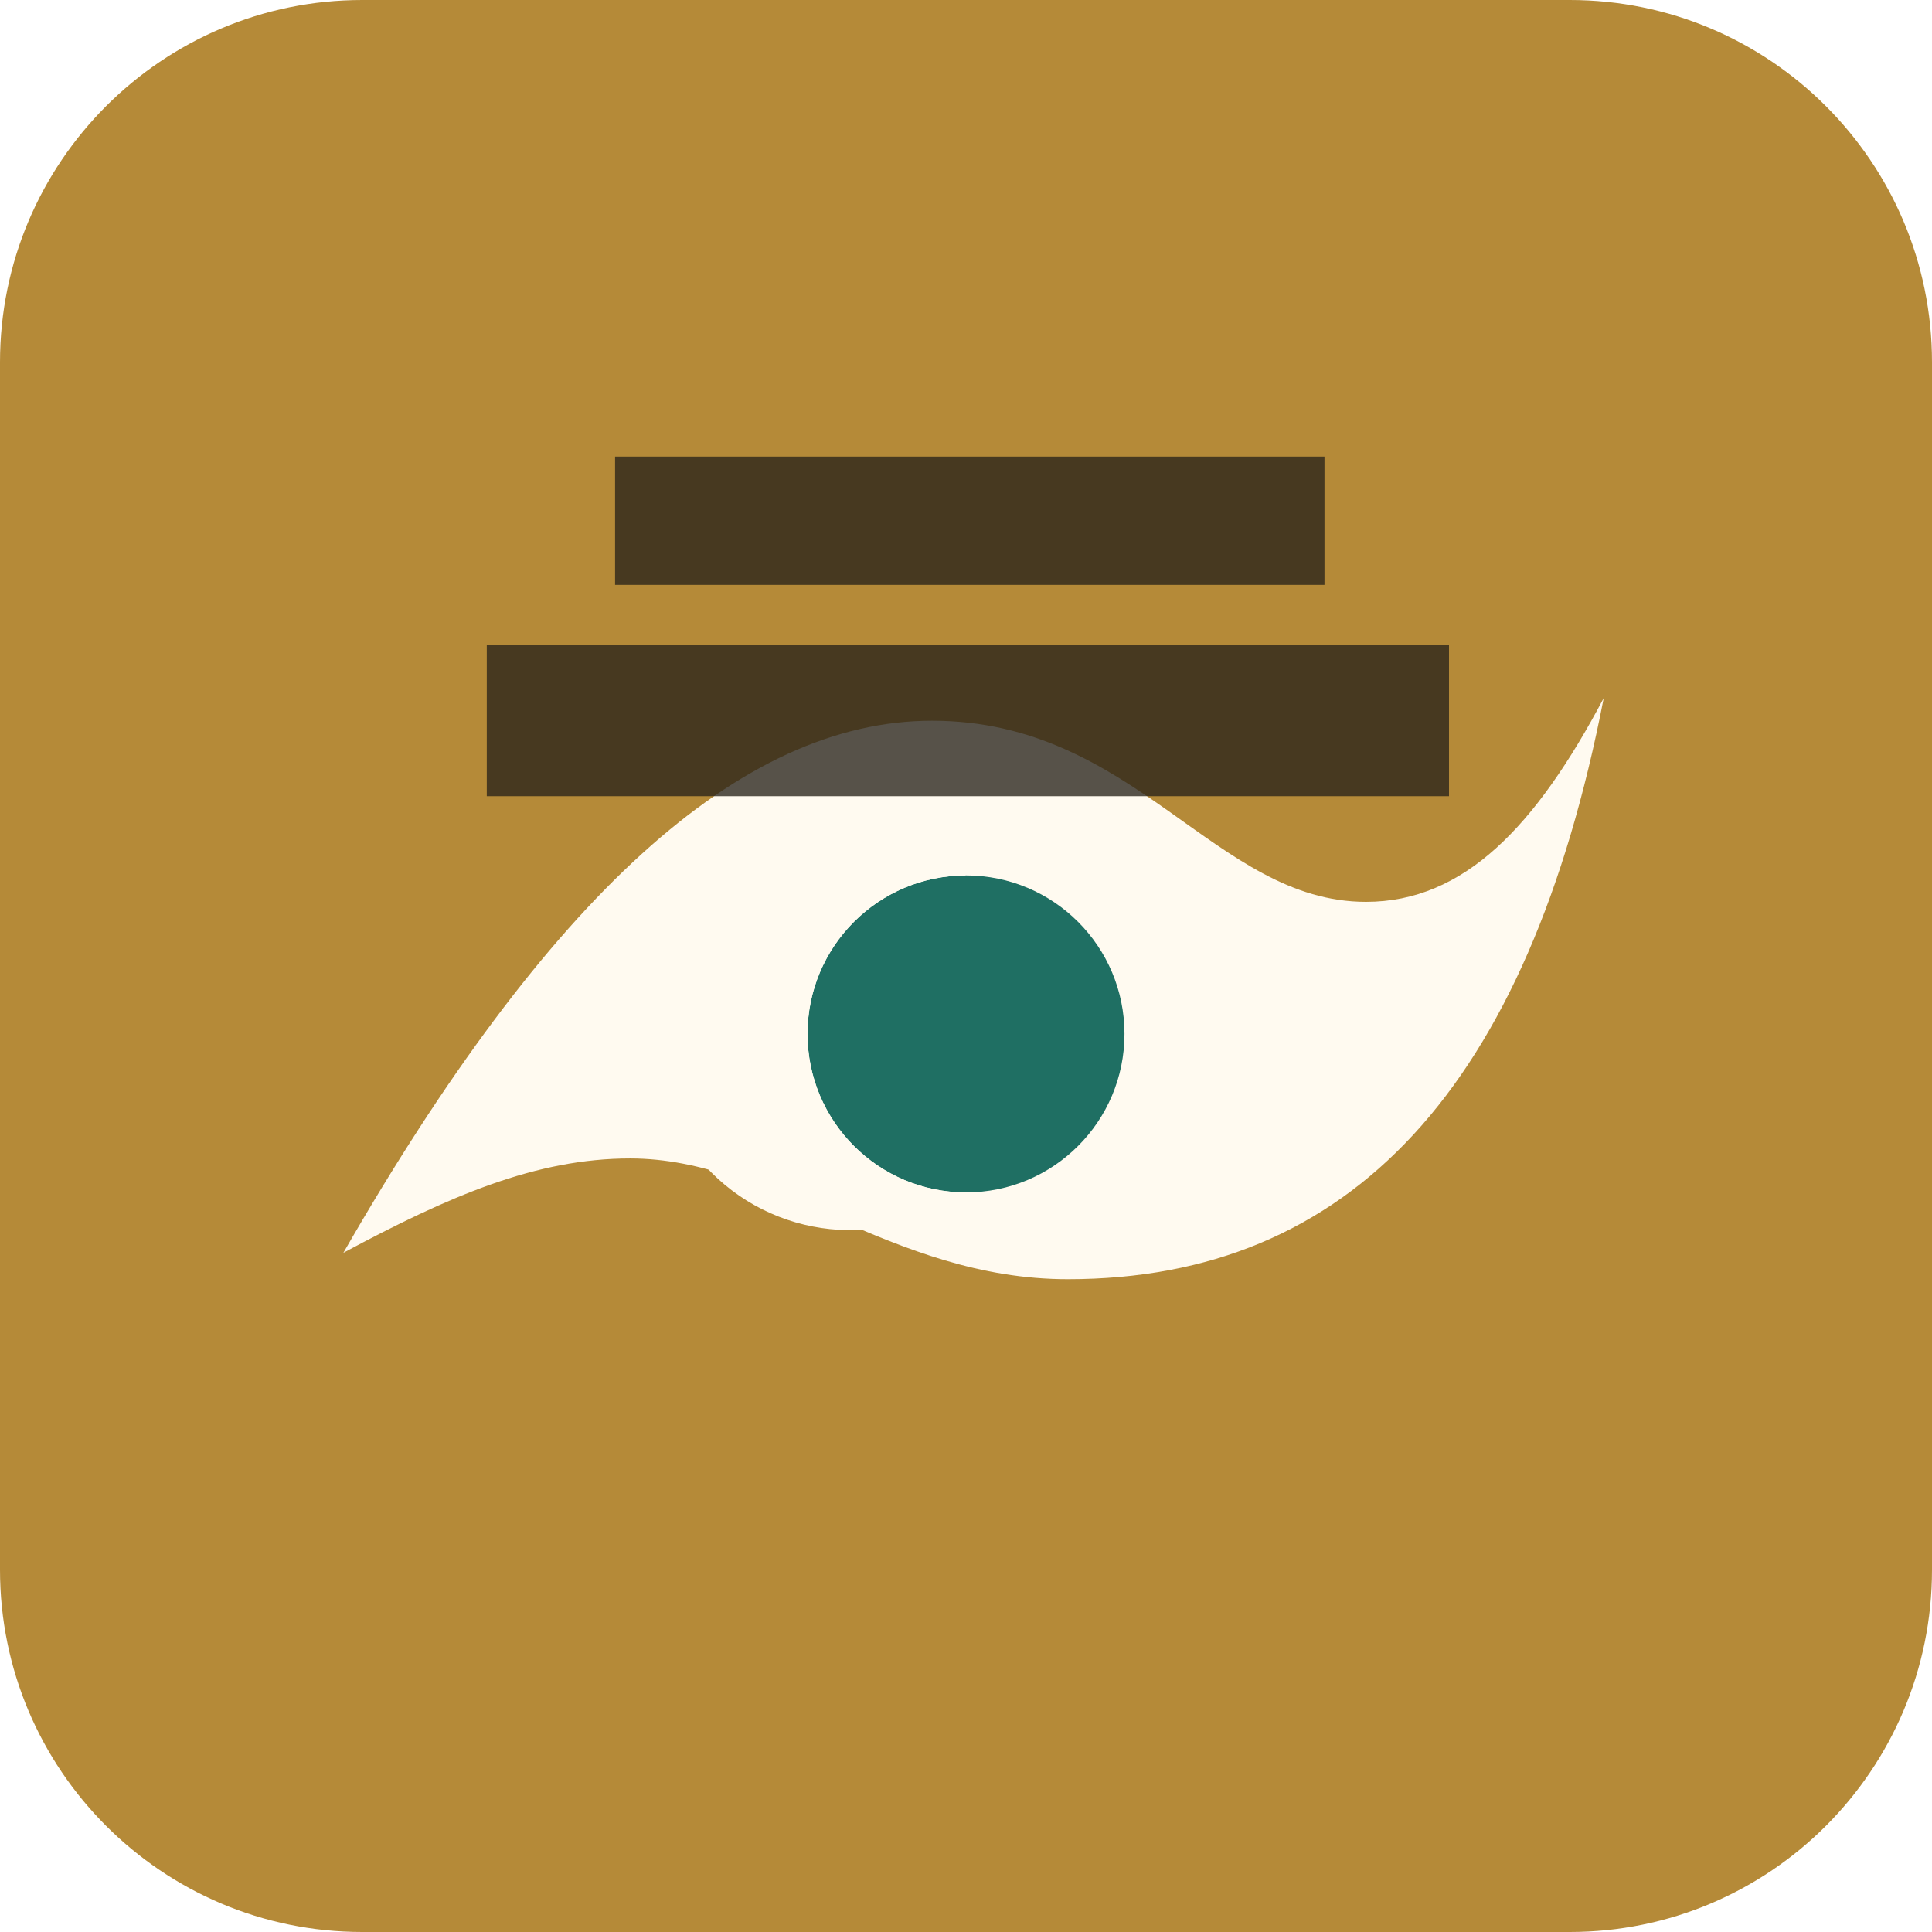
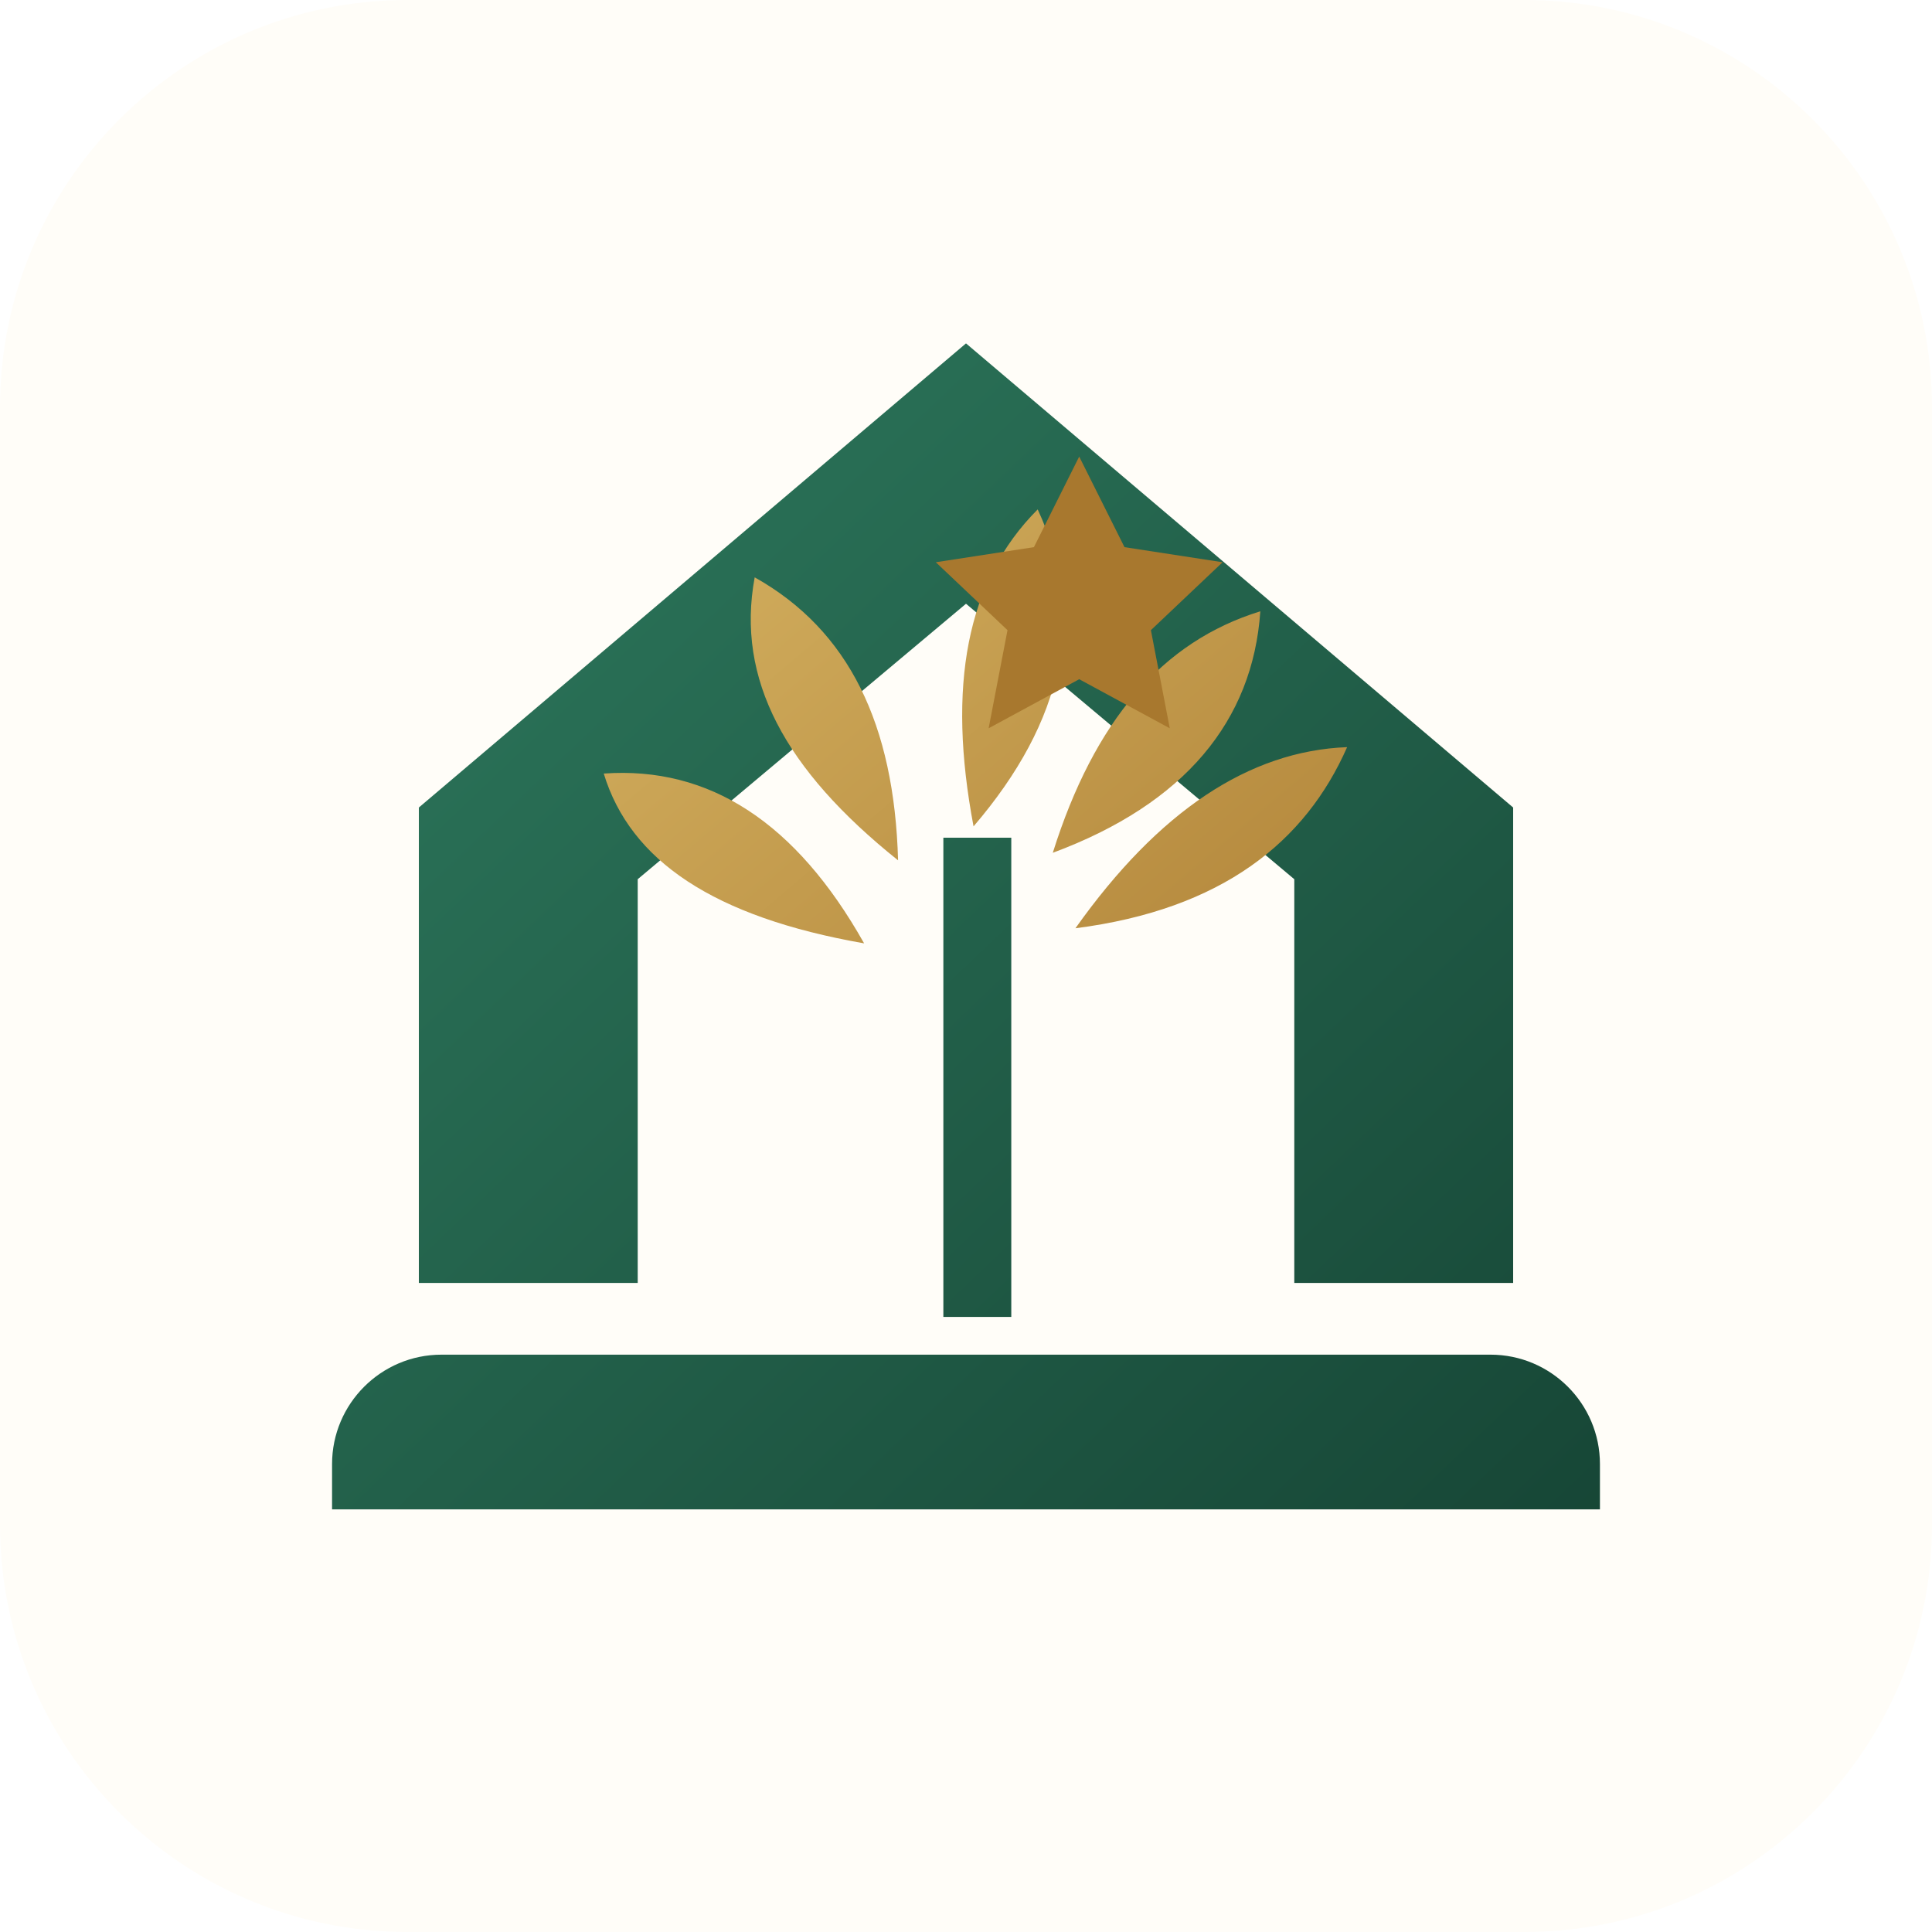
<svg xmlns="http://www.w3.org/2000/svg" viewBox="0 0 512 512" role="img" aria-label="Al Istiraha logo">
-   <rect width="512" height="512" rx="96" fill="#b58a38" />
-   <path d="M91 332c54-94 105-141 156-141 54 0 75 48 115 48 26 0 45-20 63-54-20 103-67 154-142 154-47 0-78-32-116-32-25 0-48 10-76 25z" fill="#fffaf0" />
-   <path d="M129 171h255v40H129zM163 121h188v34H163z" fill="#28231a" opacity=".78" />
-   <circle cx="256" cy="274" r="42" fill="#1f6f63" />
-   <path d="M256 232a42 42 0 1 0 0 84 52 52 0 1 1 0-84z" fill="#fffaf0" />
+   <defs>
+     <linearGradient id="g" x1="96" x2="416" y1="88" y2="424" gradientUnits="userSpaceOnUse">
+       <stop offset="0" stop-color="#2E7A5E" />
+       <stop offset="1" stop-color="#164535" />
+     </linearGradient>
+     <linearGradient id="gold" x1="146" x2="348" y1="114" y2="352" gradientUnits="userSpaceOnUse">
+       <stop offset="0" stop-color="#D8B665" />
+       <stop offset="1" stop-color="#A8782E" />
+     </linearGradient>
+   </defs>
+   <rect width="512" height="512" rx="108" fill="#fffdf8" />
+   <path fill="url(#g)" d="M111 340h58V233l87-73 87 73v107h58V214L256 91 111 214v126z" />
+   <path fill="#fffdf8" d="M195 340V244l61-51 61 51v96h-46v-67h-30v67h-46z" />
+   <path fill="url(#g)" d="M117 359h278c16 0 29 13 29 29v12H88v-12c0-16 13-29 29-29z" />
+   <path fill="url(#gold)" d="M285 246c22-31 46-47 72-48-11 25-33 43-72 48zM279 226c11-35 29-56 55-64-2 29-20 51-55 64zM258 219c-7-37-2-65 17-84 13 28 7 56-17 84zM238 228c-30-24-43-48-38-75 25 14 37 39 38 75zM229 250c-40-7-62-22-69-45 28-2 51 13 69 45z" />
+   <path fill="url(#g)" d="M250 222h18v127h-18z" />
+   <path fill="#A8782E" d="M286 121l12 24 26 4-19 18 5 26-24-13-24 13 5-26-19-18 26-4 12-24z" />
</svg>
